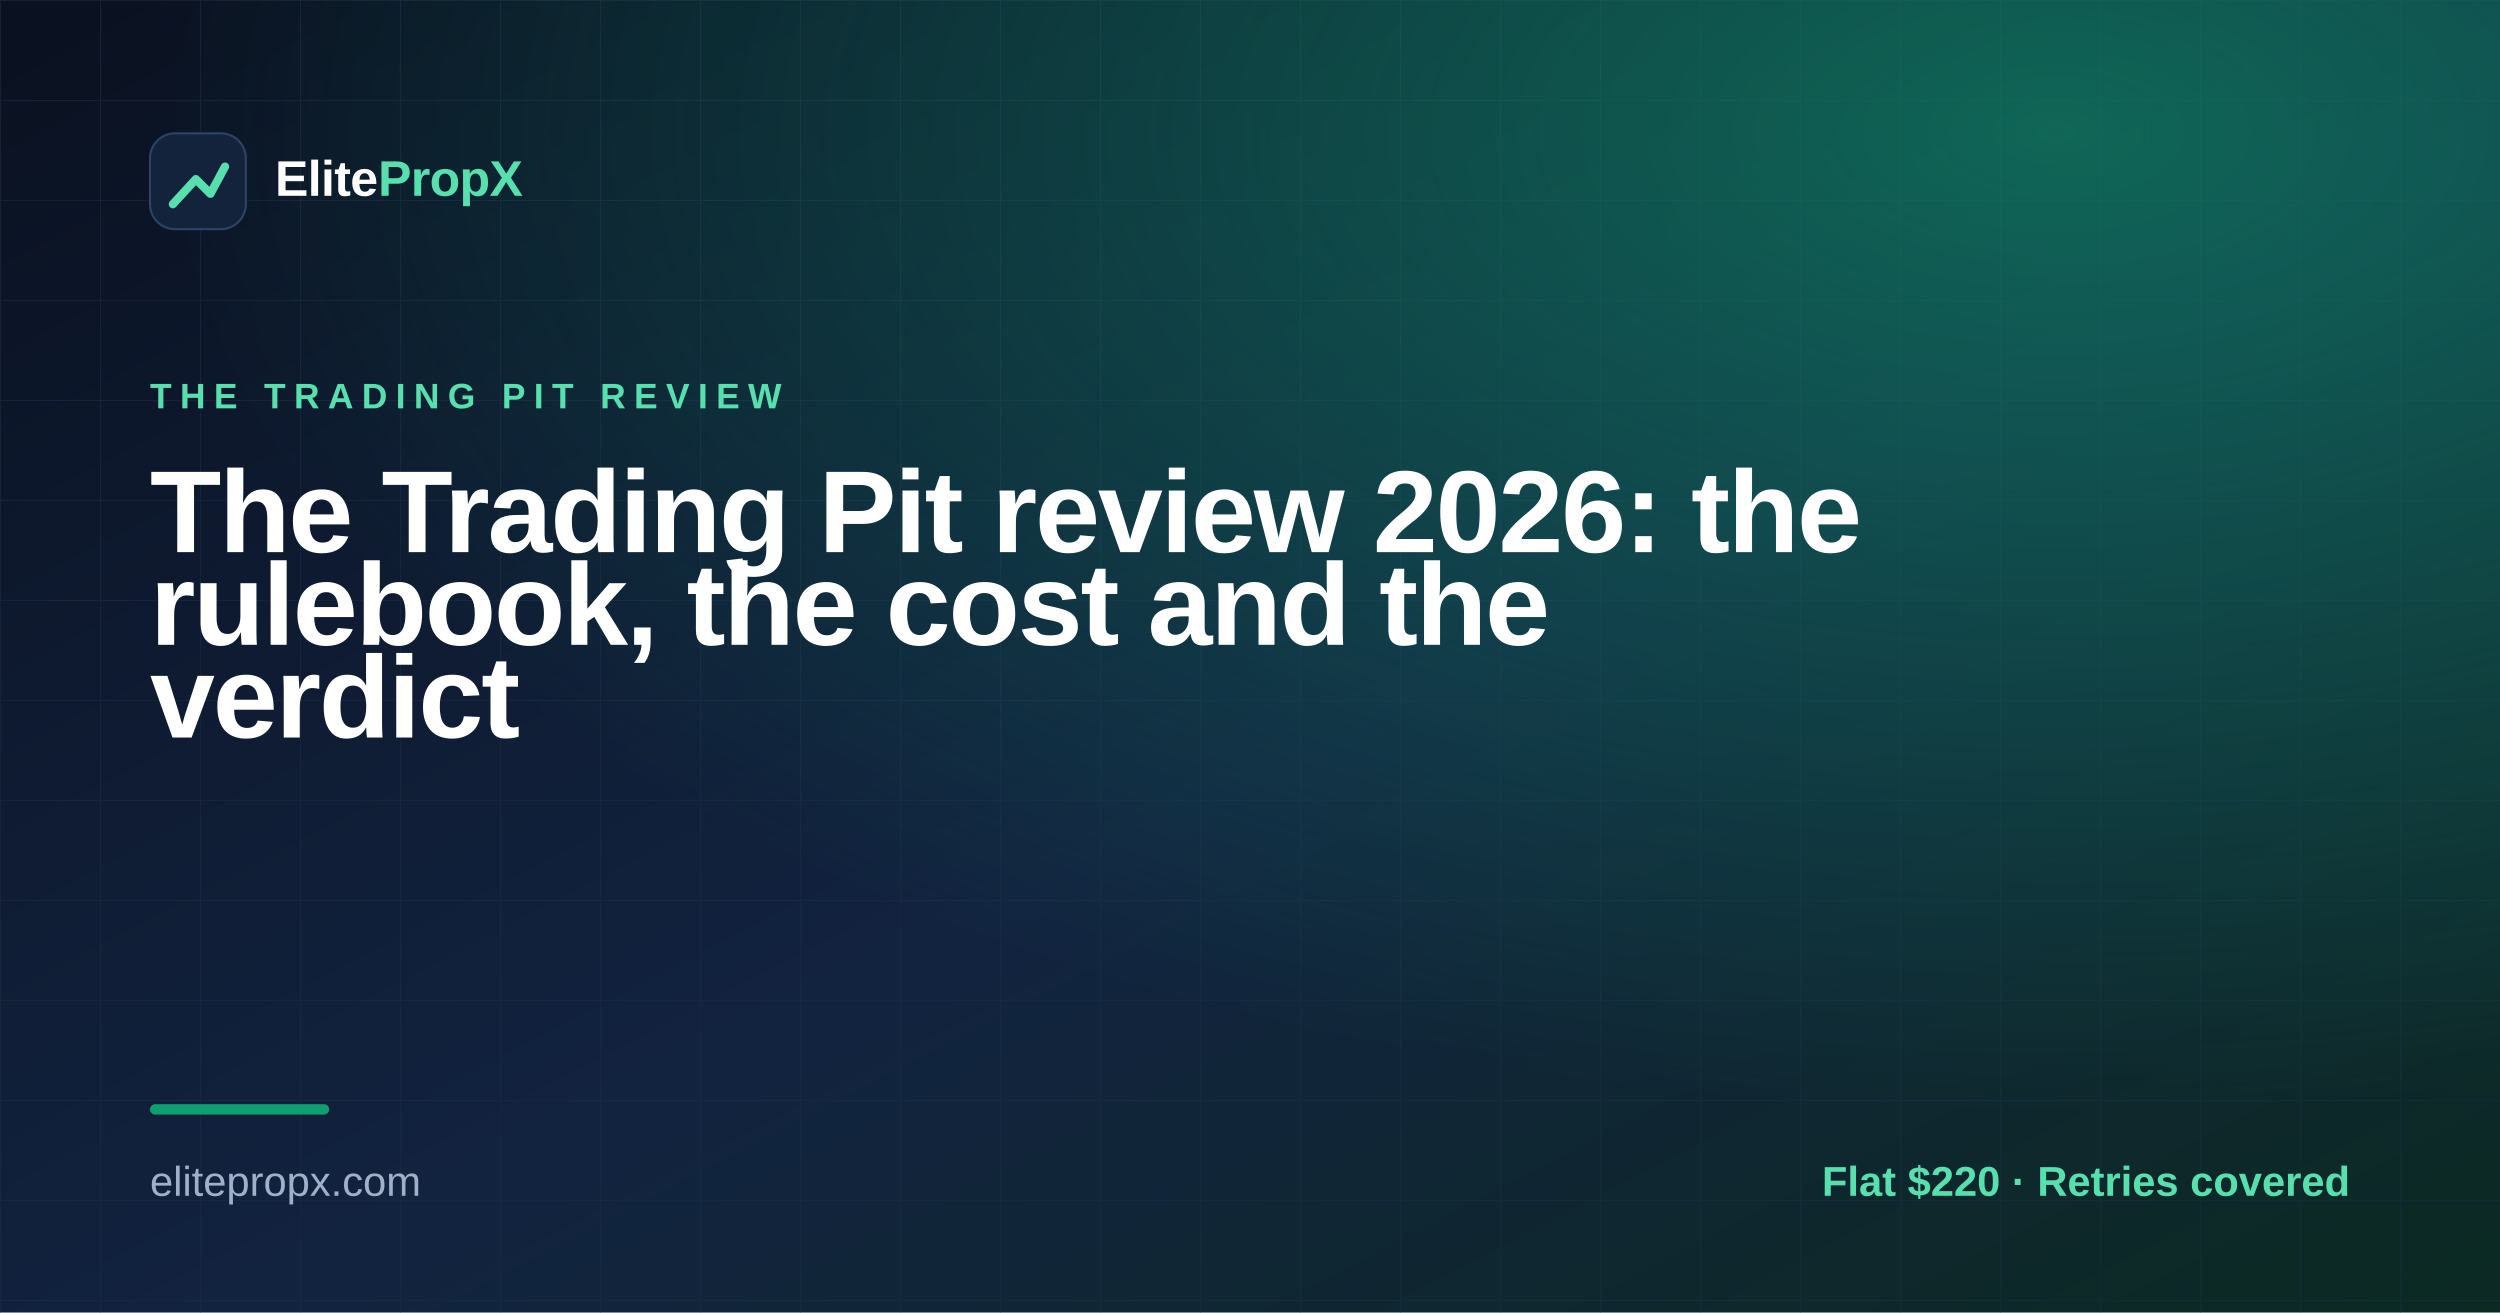
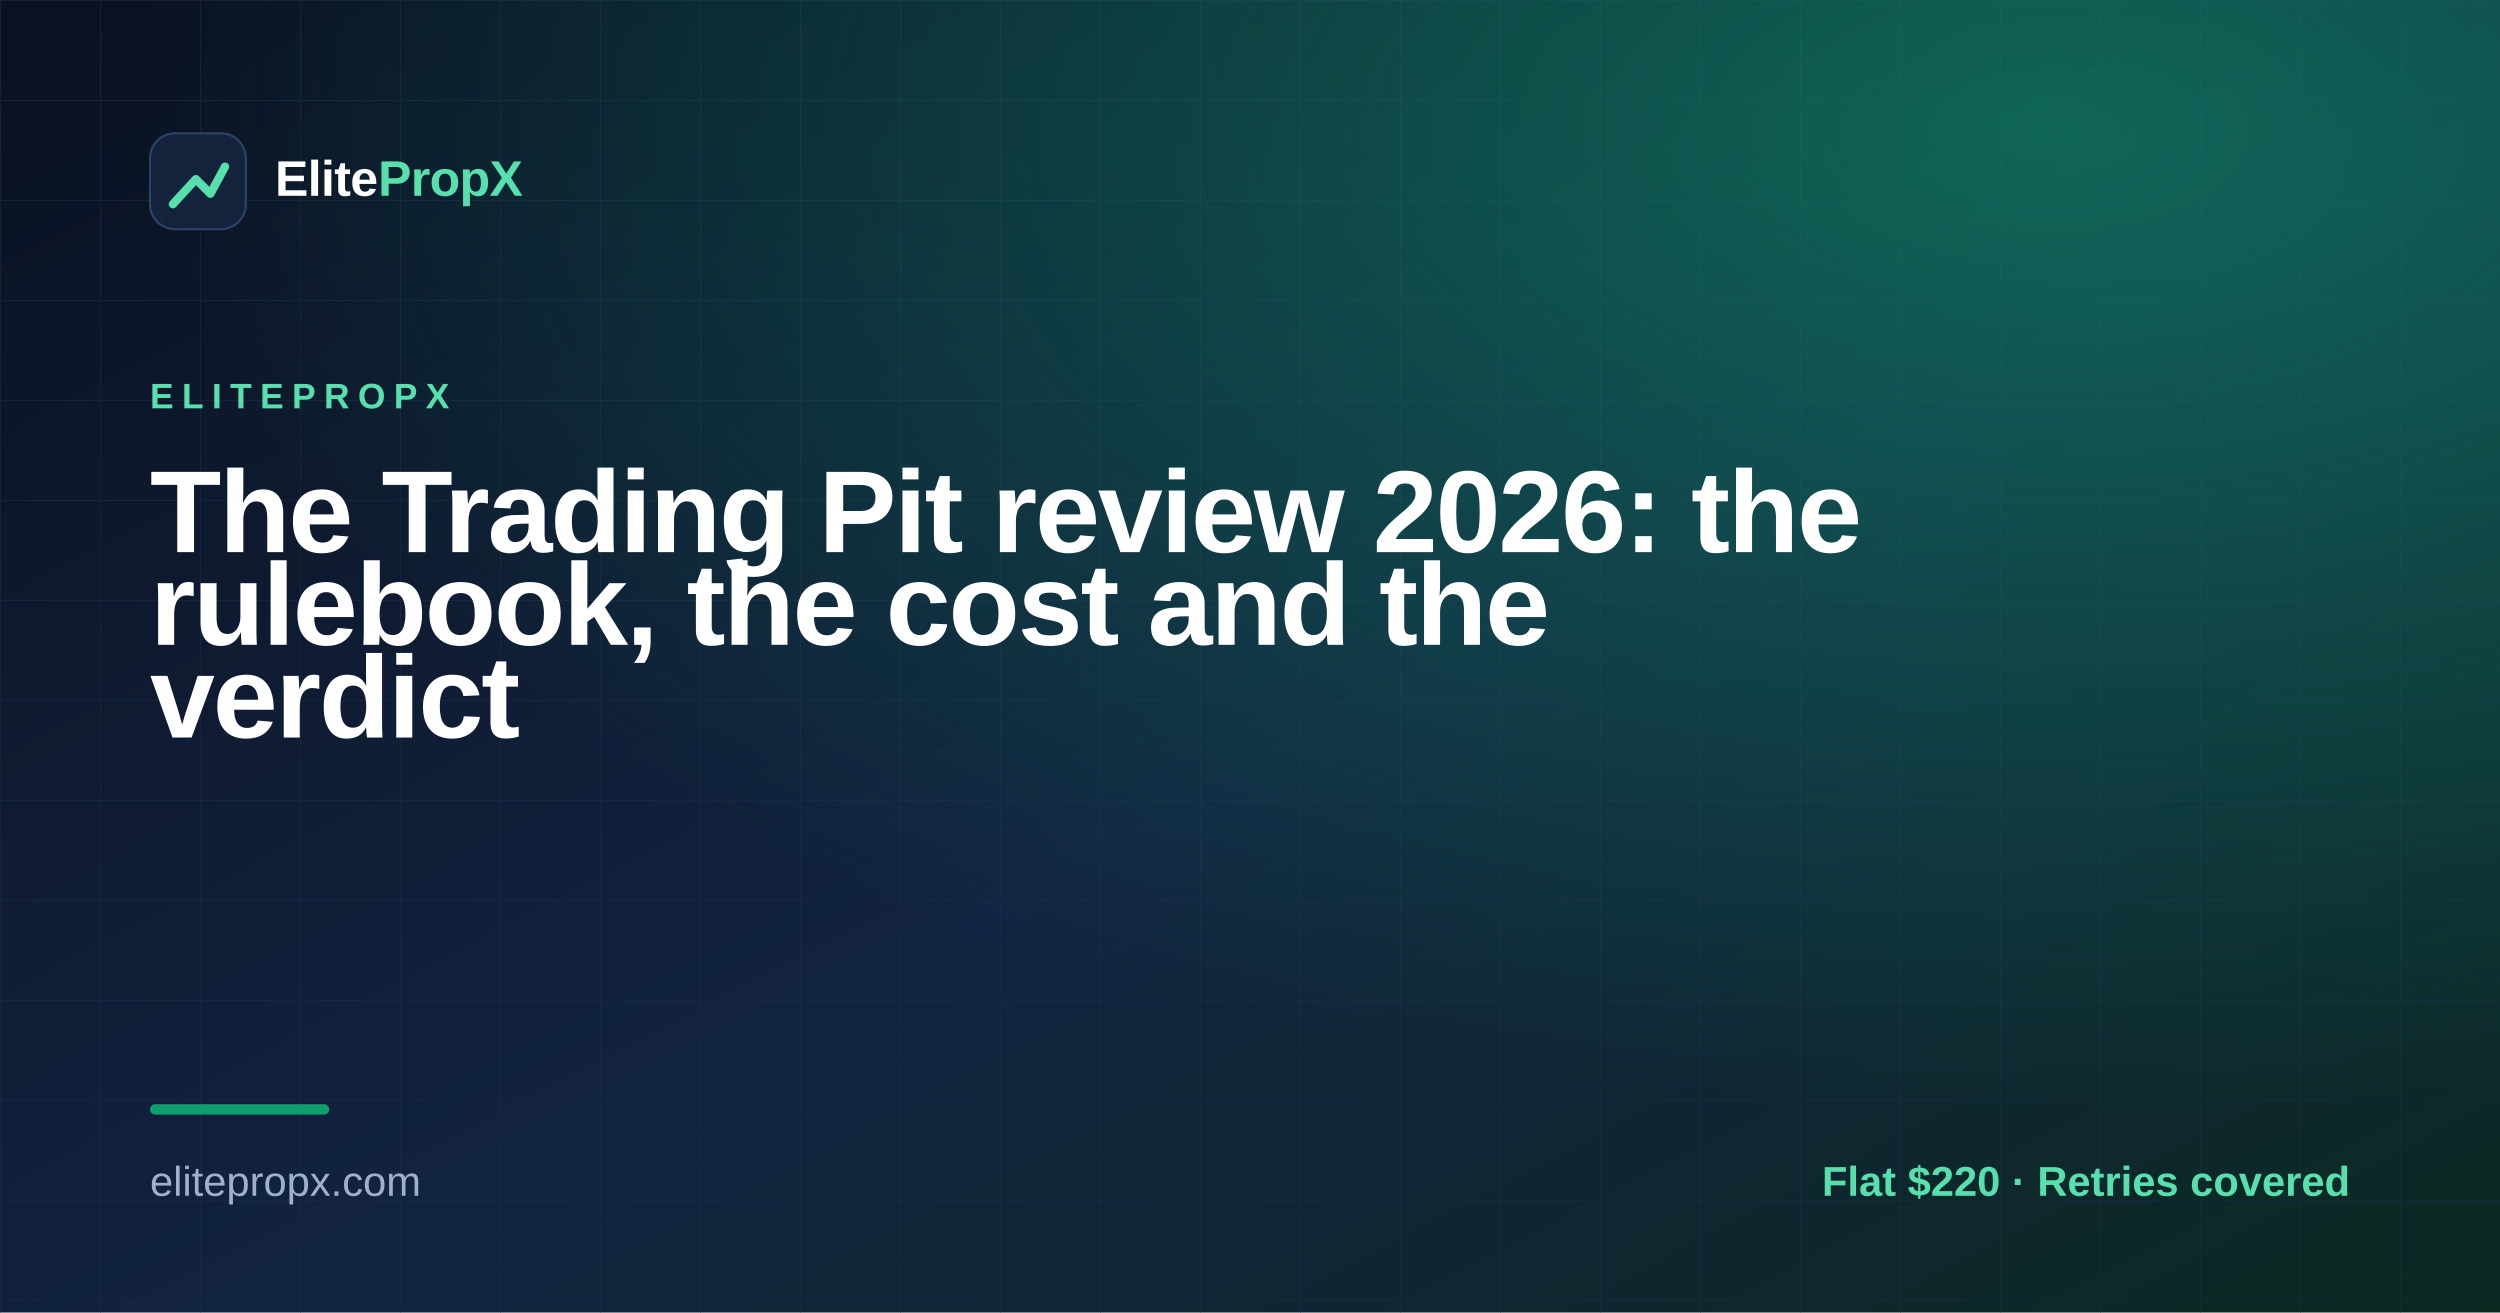
<svg xmlns="http://www.w3.org/2000/svg" width="1200" height="630" viewBox="0 0 1200 630" role="img" aria-label="The Trading Pit review 2026: the rulebook, the cost and the verdict" font-family="Arial, Helvetica, 'Segoe UI', sans-serif">
  <defs>
    <linearGradient id="bg" x1="0" y1="0" x2="1" y2="1">
      <stop offset="0" stop-color="#0a1120" />
      <stop offset="0.55" stop-color="#122340" />
      <stop offset="1" stop-color="#0c2a22" />
    </linearGradient>
    <radialGradient id="glow" cx="0.82" cy="0.1" r="0.75">
      <stop offset="0" stop-color="#0e9f6e" stop-opacity="0.55" />
      <stop offset="1" stop-color="#0e9f6e" stop-opacity="0" />
    </radialGradient>
    <pattern id="ogg" width="48" height="48" patternUnits="userSpaceOnUse">
      <path d="M 48 0 L 0 0 0 48" fill="none" stroke="#1b2c47" stroke-width="1" />
    </pattern>
  </defs>
  <rect width="1200" height="630" fill="url(#bg)" />
  <rect width="1200" height="630" fill="url(#ogg)" opacity="0.55" />
  <rect width="1200" height="630" fill="url(#glow)" />
  <g transform="translate(72,64)">
    <rect width="46" height="46" rx="12" fill="#13233c" stroke="#2b4467" />
    <path d="M11 34 L22 22 L29 29 L36 16" fill="none" stroke="#57e0ae" stroke-width="4" stroke-linecap="round" stroke-linejoin="round" />
  </g>
  <text x="132" y="94" font-family="Arial, Helvetica, 'Segoe UI', sans-serif" font-size="24" font-weight="800" fill="#ffffff" letter-spacing="-0.3">Elite<tspan fill="#57e0ae">PropX</tspan>
  </text>
-   <text x="72" y="196" font-family="Arial, Helvetica, 'Segoe UI', sans-serif" font-size="17" font-weight="800" fill="#57e0ae" letter-spacing="4">THE TRADING PIT REVIEW</text>
+   <text x="72" y="196" font-family="Arial, Helvetica, 'Segoe UI', sans-serif" font-size="17" font-weight="800" fill="#57e0ae" letter-spacing="4">ELITEPROPX</text>
  <text x="72" y="265.04" font-family="Arial, Helvetica, 'Segoe UI', sans-serif" font-size="56" font-weight="800" fill="#ffffff" letter-spacing="-1">The Trading Pit review 2026: the</text>
  <text x="72" y="309.52" font-family="Arial, Helvetica, 'Segoe UI', sans-serif" font-size="56" font-weight="800" fill="#ffffff" letter-spacing="-1">rulebook, the cost and the</text>
  <text x="72" y="354" font-family="Arial, Helvetica, 'Segoe UI', sans-serif" font-size="56" font-weight="800" fill="#ffffff" letter-spacing="-1">verdict</text>
  <rect x="72" y="530" width="86" height="5" rx="2.5" fill="#0e9f6e" />
  <text x="72" y="574" font-family="Arial, Helvetica, 'Segoe UI', sans-serif" font-size="20" fill="#9fb0c9">elitepropx.com</text>
  <text x="1128" y="574" font-family="Arial, Helvetica, 'Segoe UI', sans-serif" font-size="20" font-weight="700" fill="#57e0ae" text-anchor="end">Flat $220 · Retries covered</text>
</svg>
